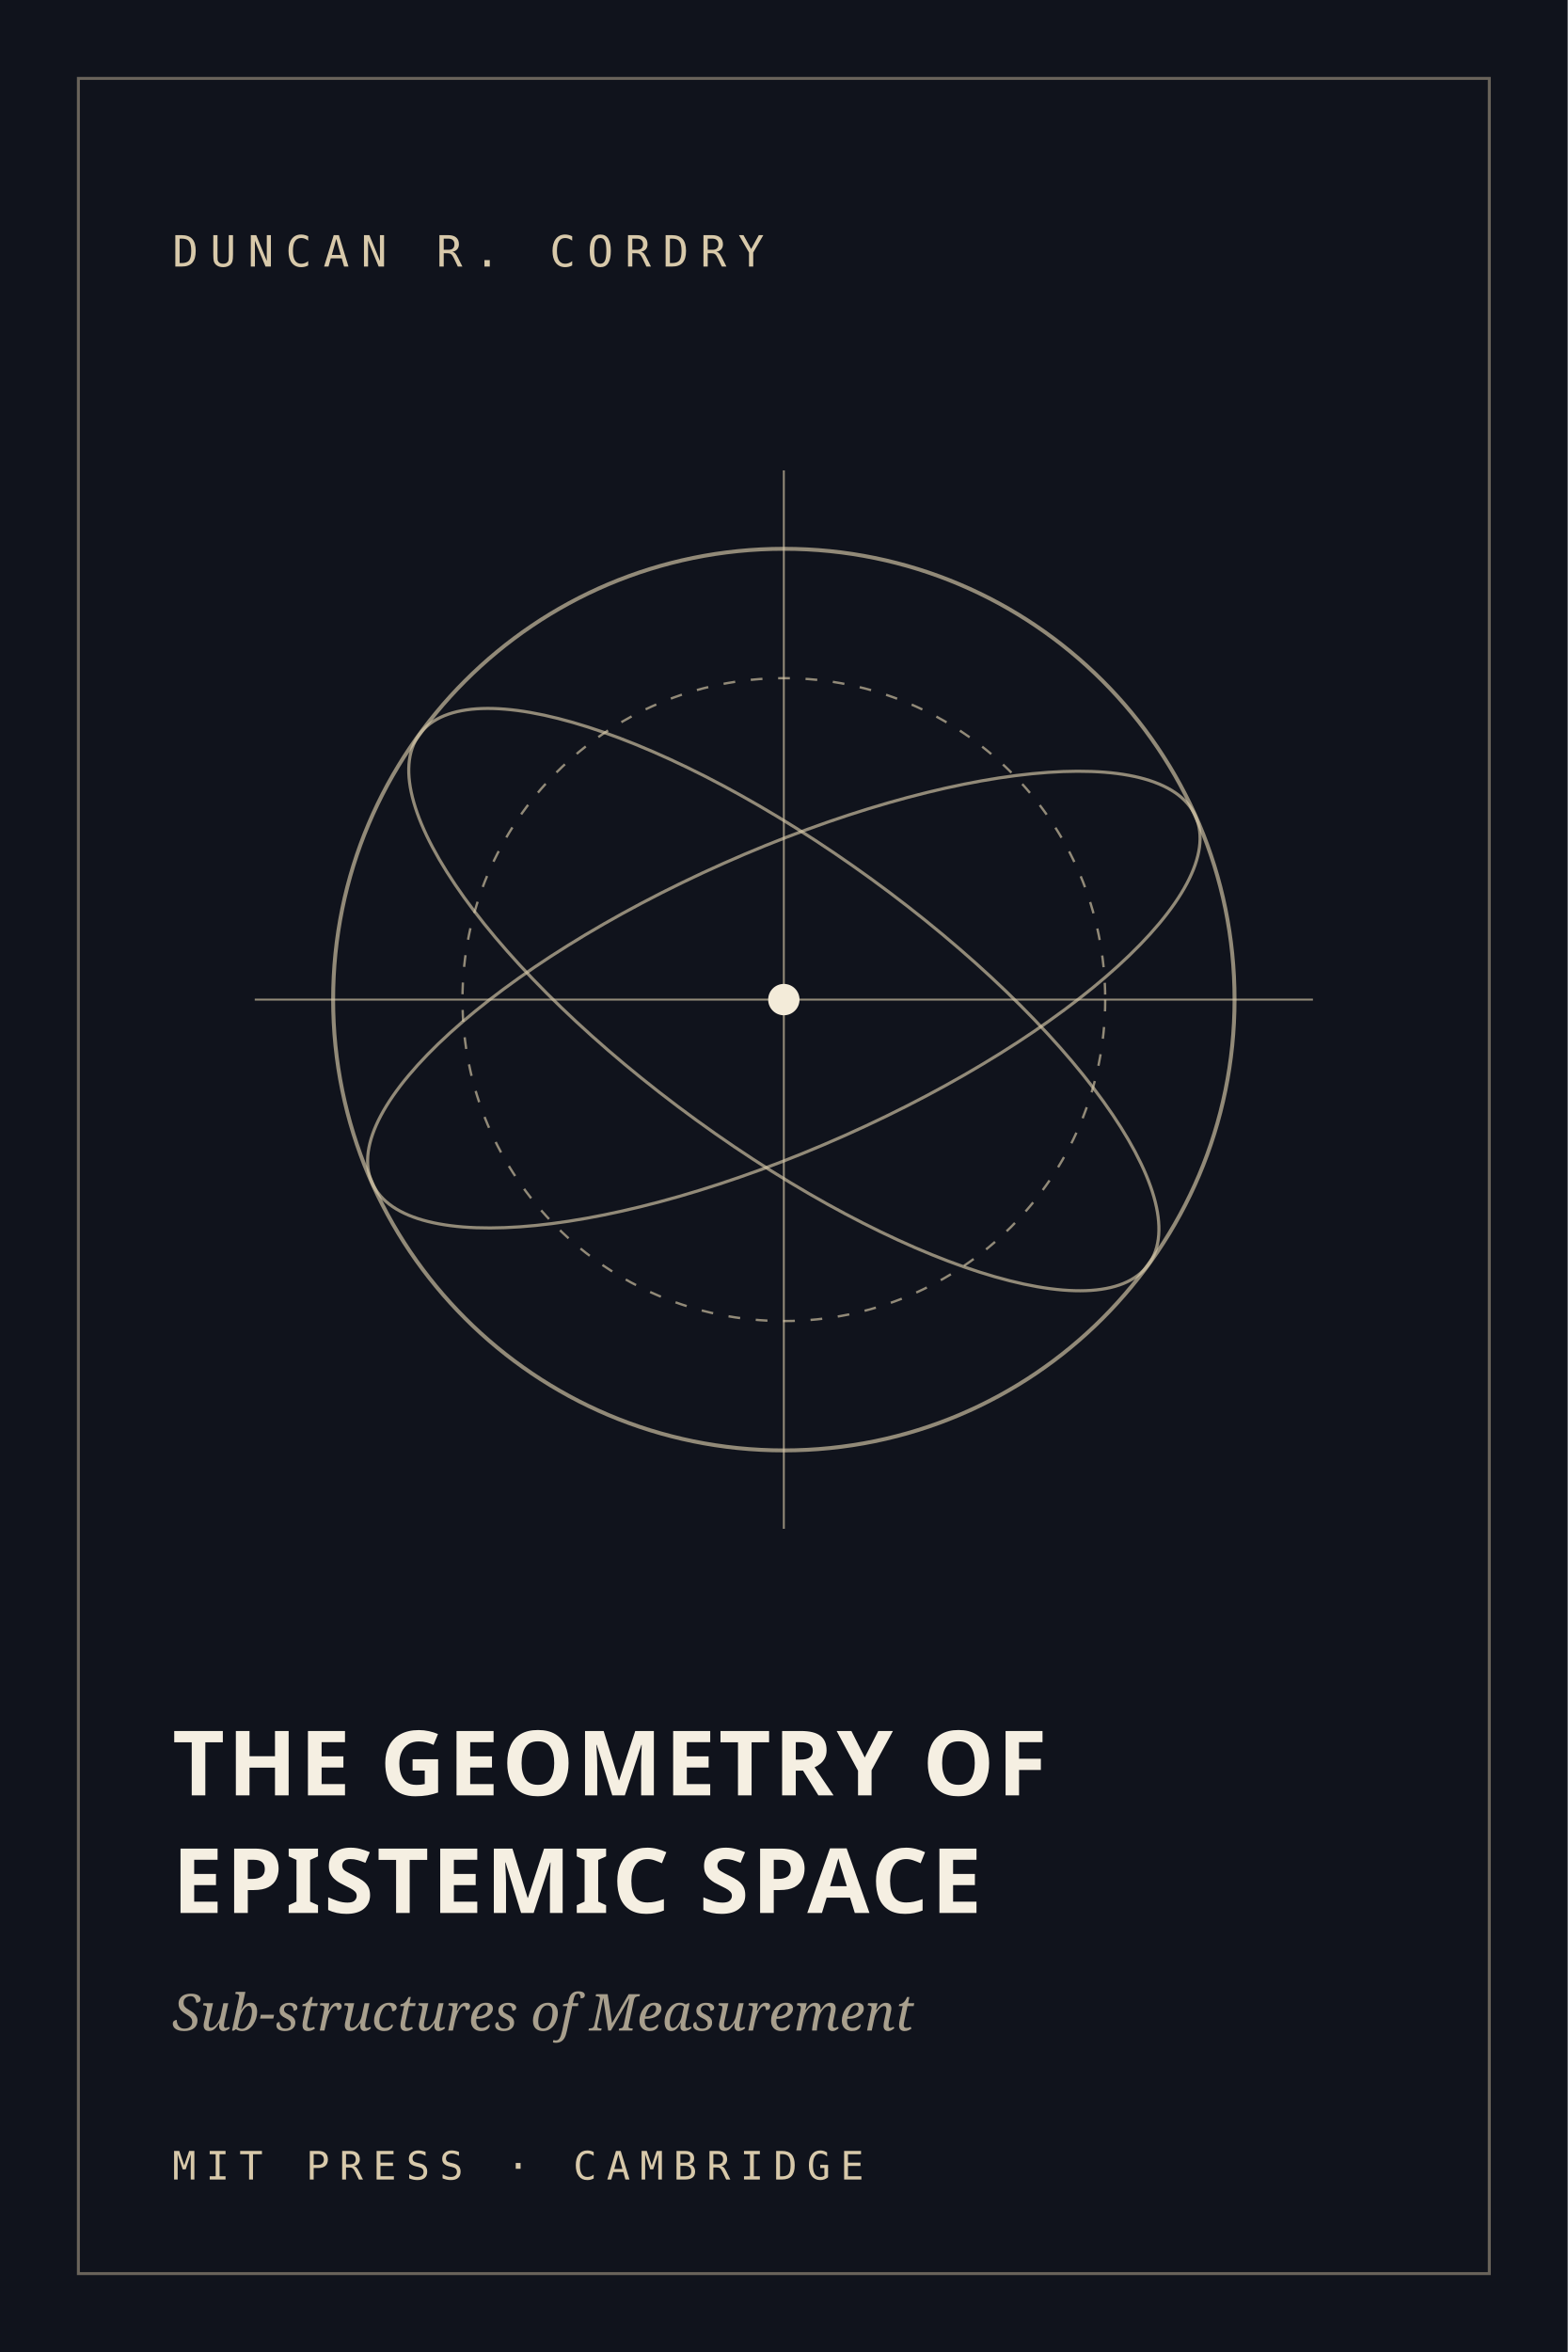
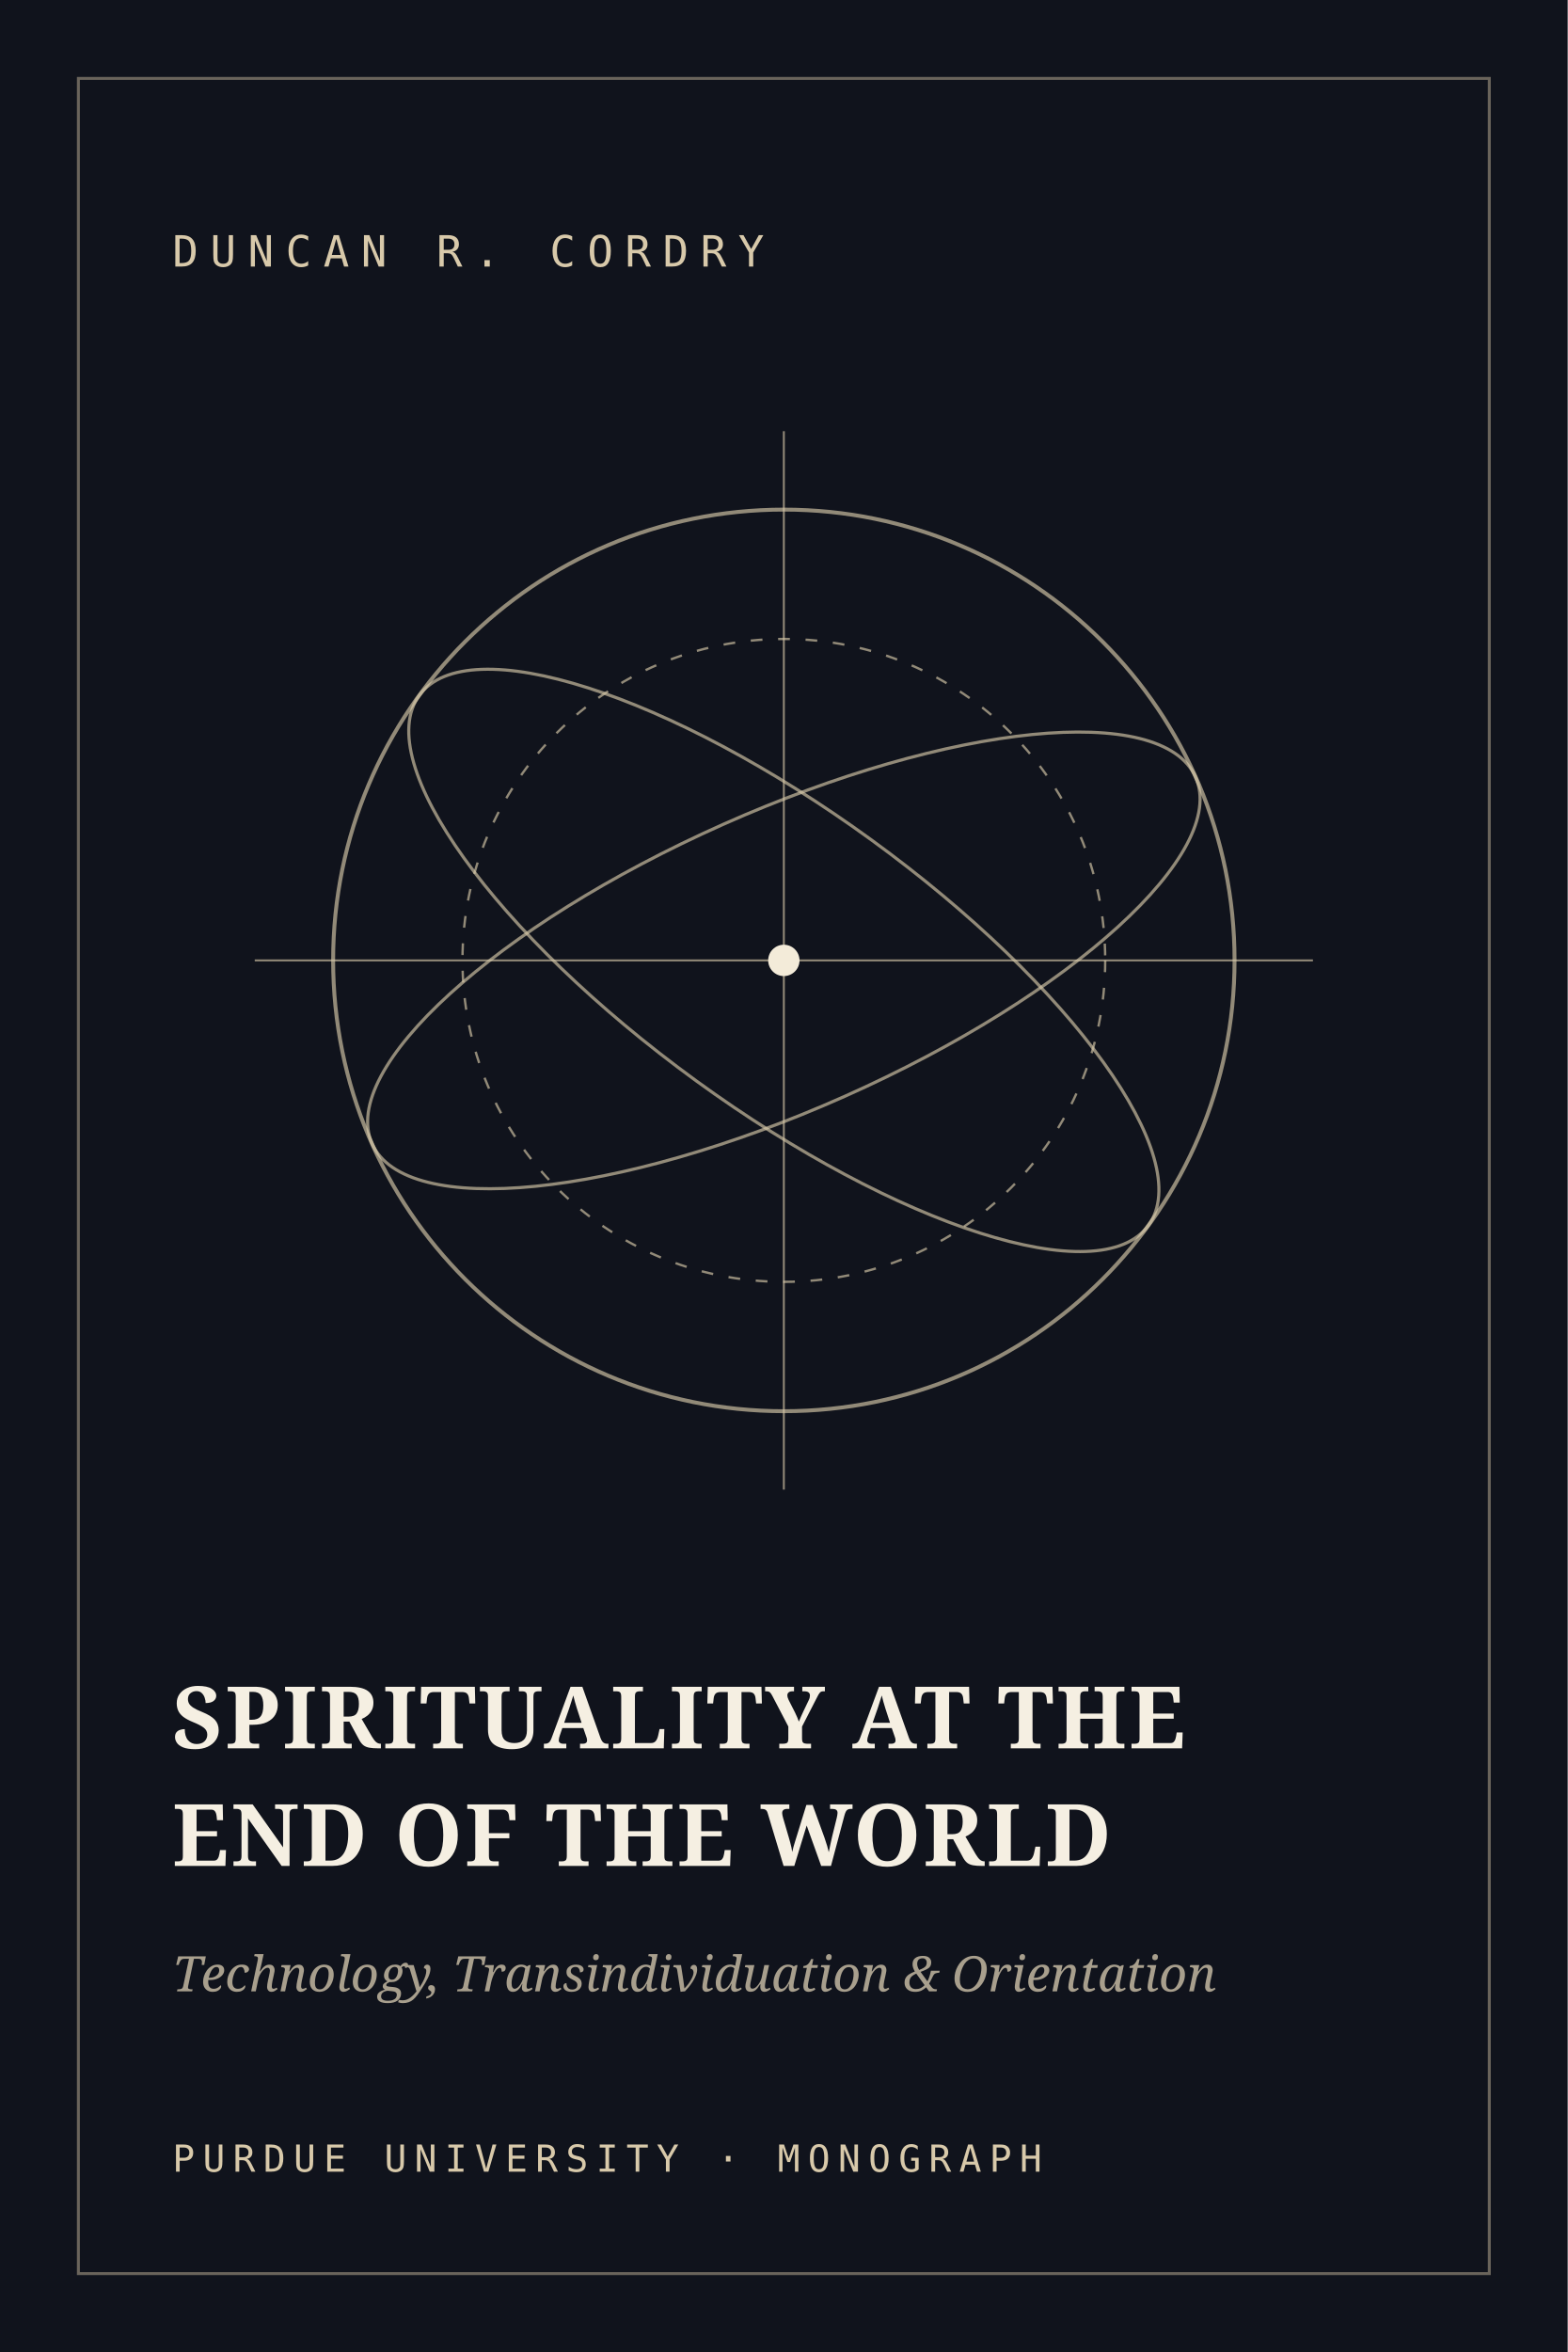
<svg xmlns="http://www.w3.org/2000/svg" viewBox="0 0 400 600" width="400" height="600">
  <rect width="400" height="600" fill="#10131c" />
  <rect x="20" y="20" width="360" height="560" fill="none" stroke="#d8c9aa" stroke-width="0.75" stroke-opacity="0.45" />
  <g stroke="#d8c9aa" fill="none" stroke-opacity="0.65">
-     <circle cx="200" cy="255" r="115" stroke-width="1" />
-     <circle cx="200" cy="255" r="82" stroke-width="0.6" stroke-dasharray="3 4" />
-     <ellipse cx="200" cy="255" rx="115" ry="38" stroke-width="0.8" transform="rotate(-24 200 255)" />
-     <ellipse cx="200" cy="255" rx="115" ry="38" stroke-width="0.8" transform="rotate(36 200 255)" />
-     <line x1="65" y1="255" x2="335" y2="255" stroke-width="0.5" />
-     <line x1="200" y1="120" x2="200" y2="390" stroke-width="0.5" />
+     <circle cx="200" cy="245" r="115" stroke-width="1" />
+     <circle cx="200" cy="245" r="82" stroke-width="0.6" stroke-dasharray="3 4" />
+     <ellipse cx="200" cy="245" rx="115" ry="38" stroke-width="0.8" transform="rotate(-24 200 245)" />
+     <ellipse cx="200" cy="245" rx="115" ry="38" stroke-width="0.8" transform="rotate(36 200 245)" />
+     <line x1="65" y1="245" x2="335" y2="245" stroke-width="0.5" />
+     <line x1="200" y1="110" x2="200" y2="380" stroke-width="0.5" />
  </g>
-   <circle cx="200" cy="255" r="4" fill="#f3ebd9" />
+   <circle cx="200" cy="245" r="4" fill="#f3ebd9" />
  <text x="44" y="68" fill="#d8c9aa" font-family="monospace" font-size="11" letter-spacing="3">DUNCAN R. CORDRY</text>
-   <text x="44" y="458" fill="#f5efe2" font-family="sans-serif" font-weight="600" font-size="23" letter-spacing="0.8">THE GEOMETRY OF</text>
-   <text x="44" y="488" fill="#f5efe2" font-family="sans-serif" font-weight="600" font-size="23" letter-spacing="0.8">EPISTEMIC SPACE</text>
-   <text x="44" y="518" fill="#a89f8d" font-family="serif" font-style="italic" font-size="13">Sub-structures of Measurement</text>
-   <text x="44" y="556" fill="#d8c9aa" font-family="monospace" font-size="10" letter-spacing="2.5">MIT PRESS · CAMBRIDGE</text>
+   <text x="44" y="446" fill="#f5efe2" font-family="serif" font-weight="600" font-size="22" letter-spacing="0.6">SPIRITUALITY AT THE</text>
+   <text x="44" y="476" fill="#f5efe2" font-family="serif" font-weight="600" font-size="22" letter-spacing="0.6">END OF THE WORLD</text>
+   <text x="44" y="508" fill="#a89f8d" font-family="serif" font-style="italic" font-size="12.5">Technology, Transindividuation &amp; Orientation</text>
+   <text x="44" y="554" fill="#d8c9aa" font-family="monospace" font-size="9.5" letter-spacing="2">PURDUE UNIVERSITY · MONOGRAPH</text>
</svg>
